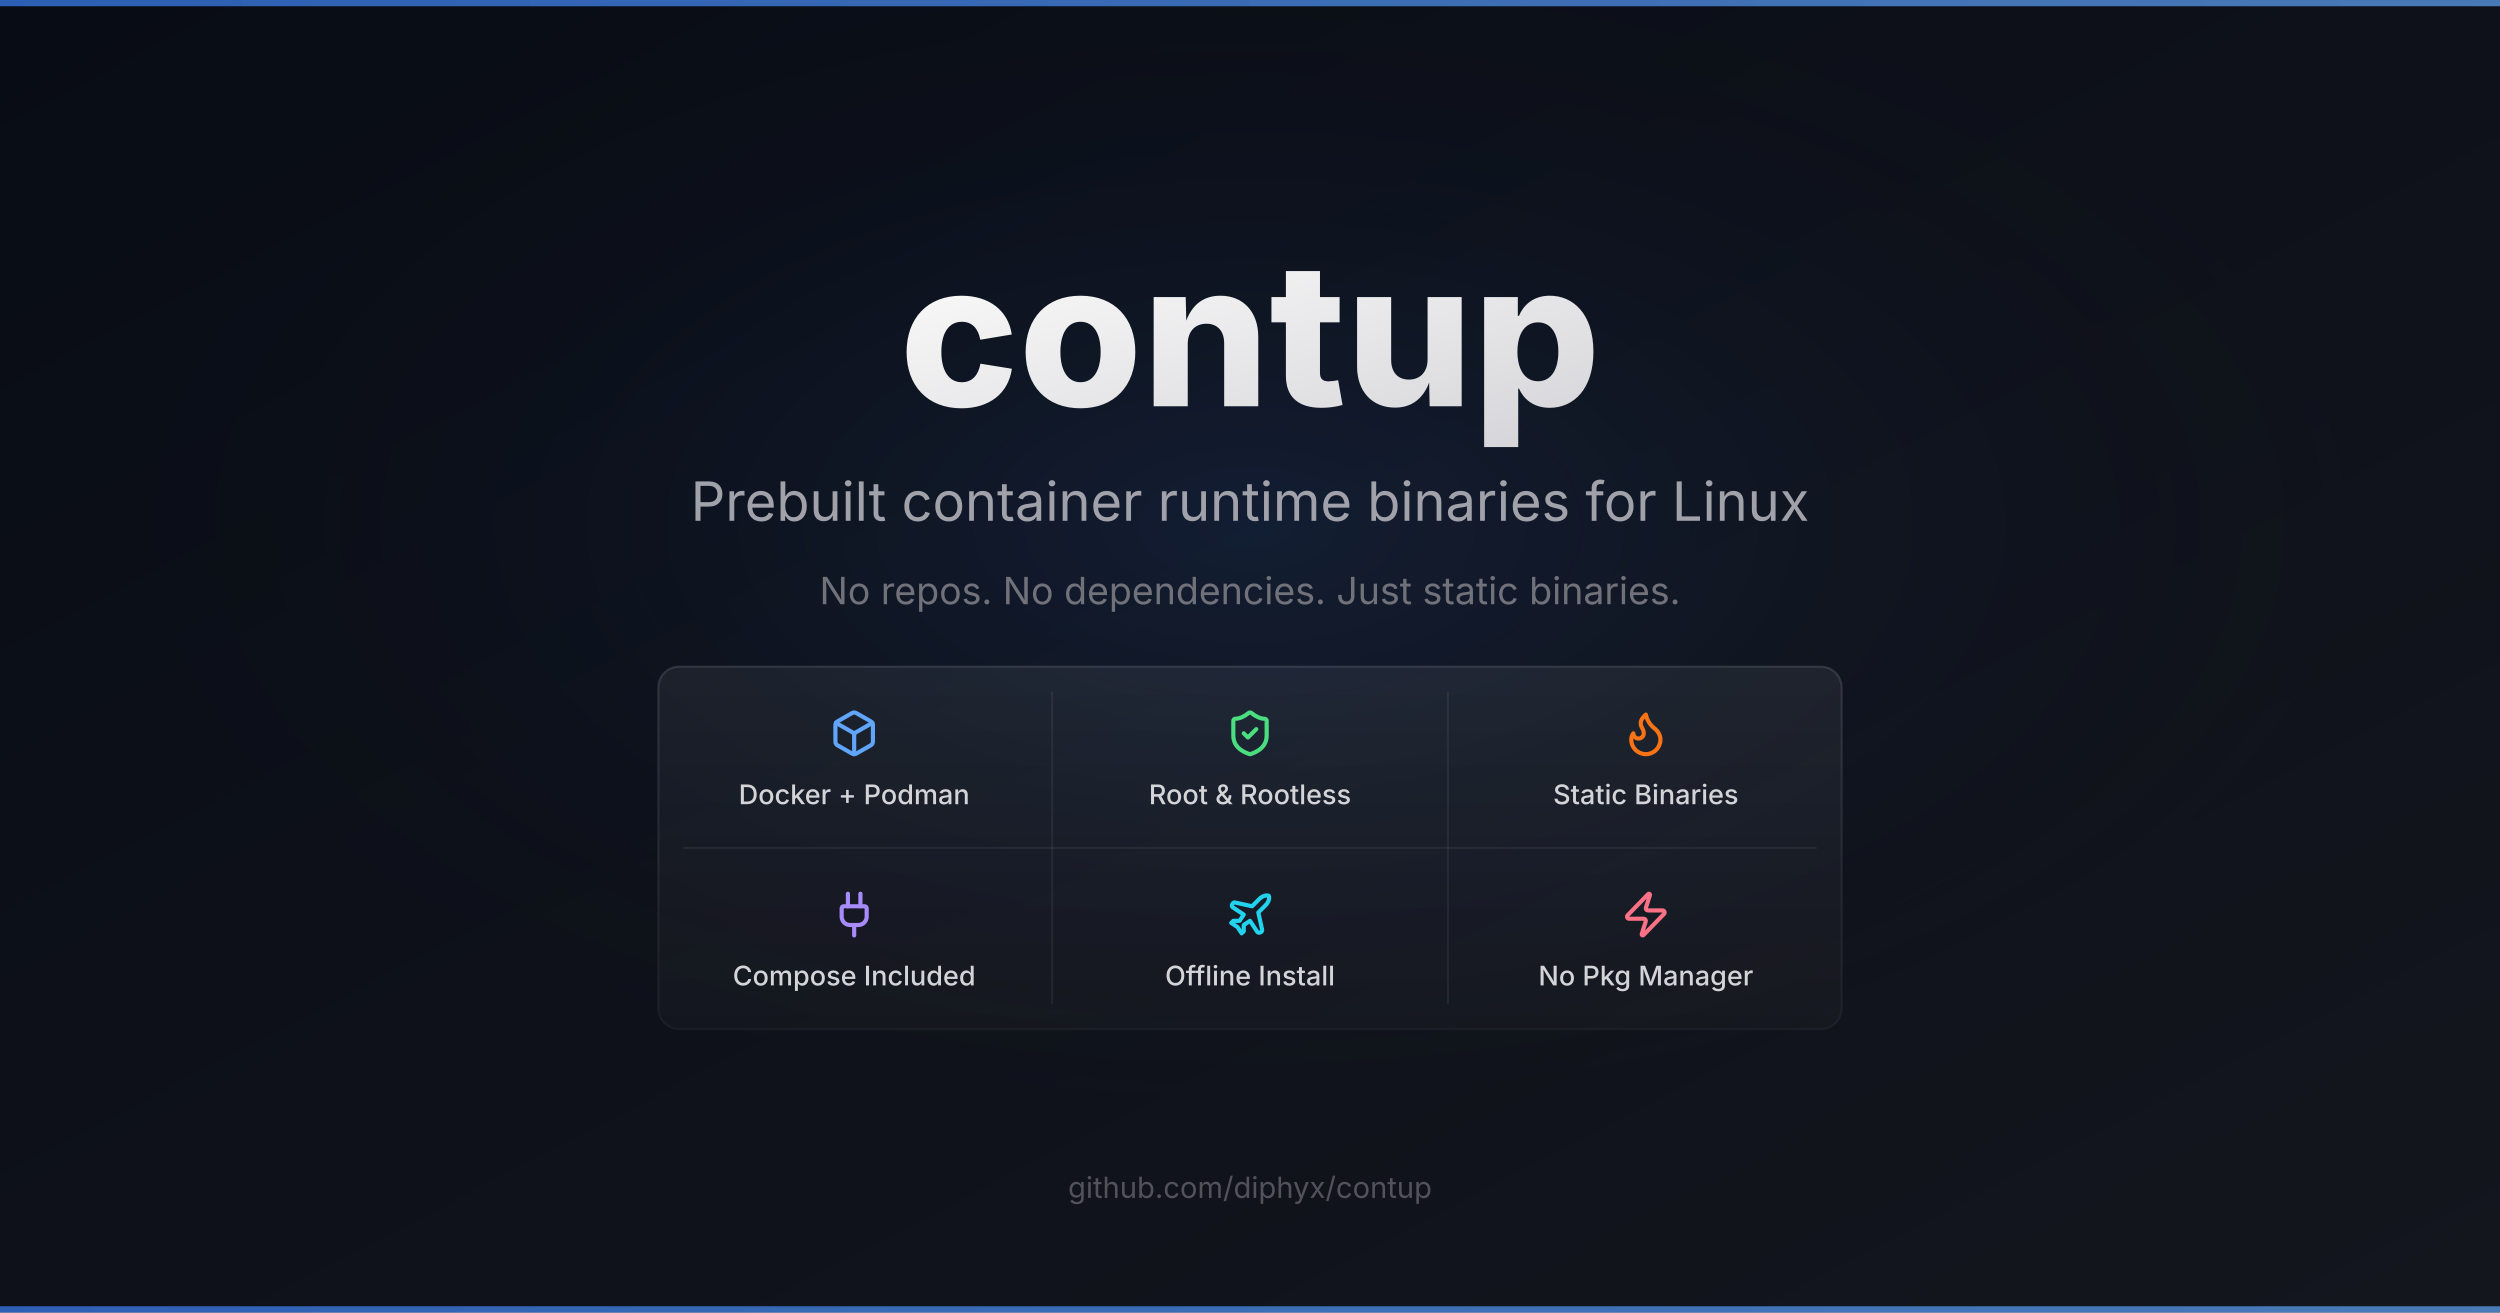
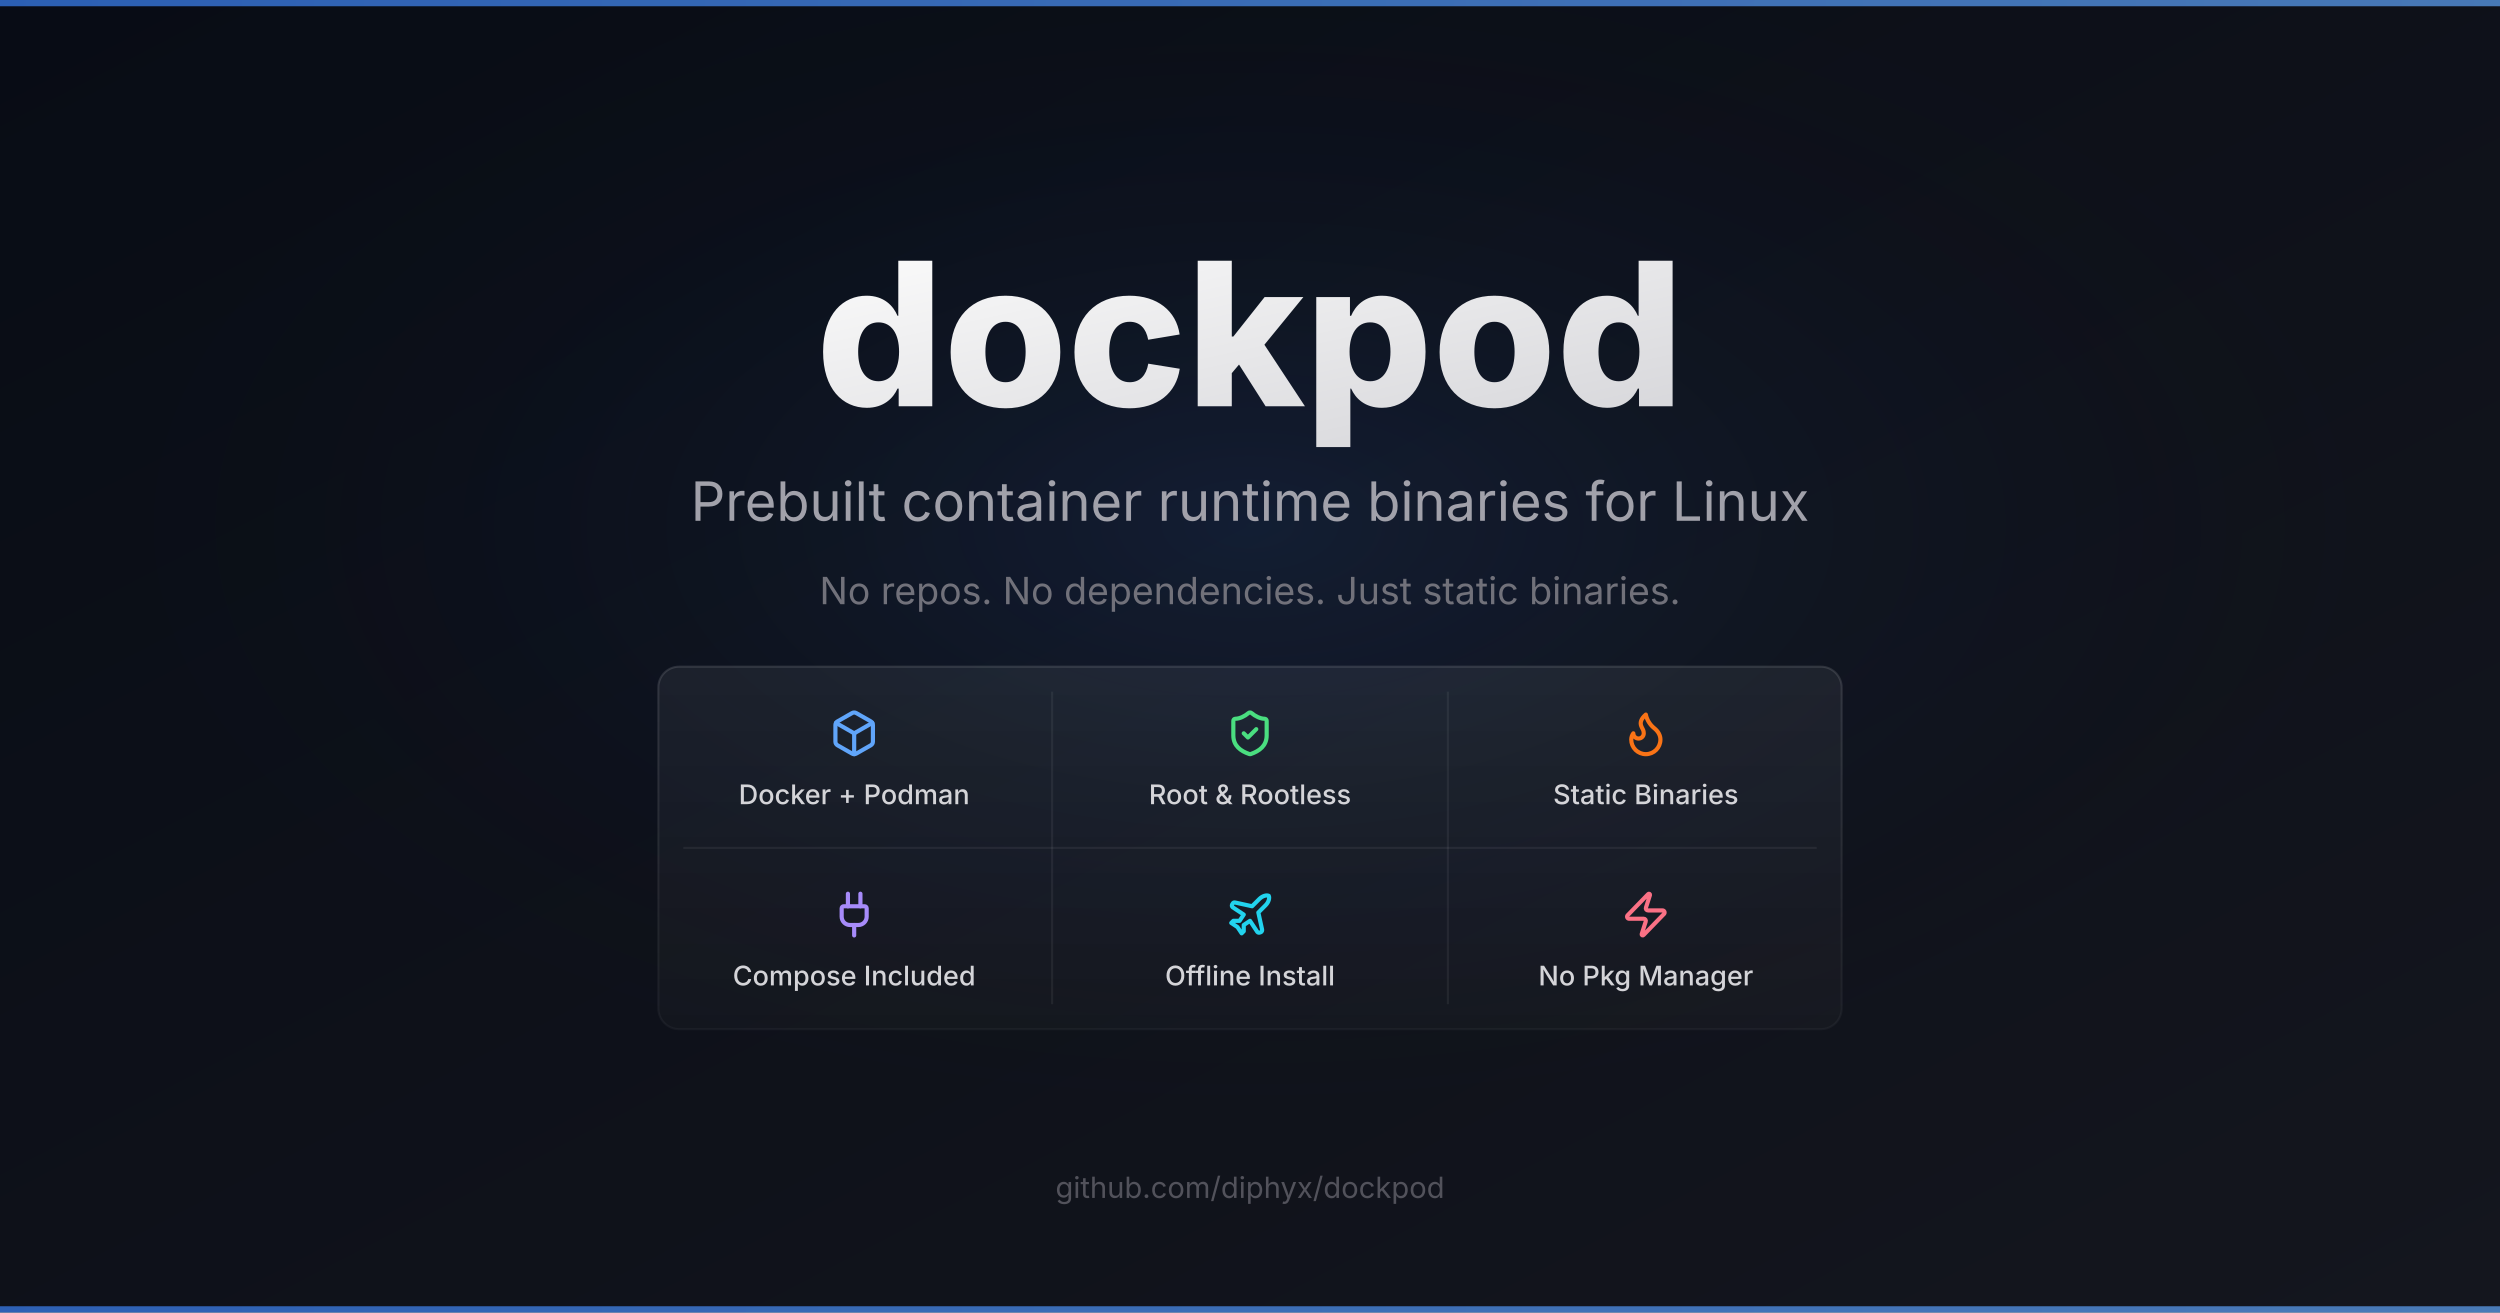
<svg xmlns="http://www.w3.org/2000/svg" width="1200" height="630" viewBox="0 0 1200 630">
  <defs>
    <linearGradient id="bg" x1="0%" y1="0%" x2="100%" y2="100%">
      <stop offset="0%" stop-color="#080c15" />
      <stop offset="100%" stop-color="#14161e" />
    </linearGradient>
    <radialGradient id="glow" cx="50%" cy="40%" r="50%">
      <stop offset="0%" stop-color="#3b82f6" stop-opacity="0.12" />
      <stop offset="100%" stop-color="transparent" stop-opacity="0" />
    </radialGradient>
    <linearGradient id="accent" x1="0%" y1="0%" x2="100%" y2="0%">
      <stop offset="0%" stop-color="#3b82f6" />
      <stop offset="100%" stop-color="#60a5fa" />
    </linearGradient>
    <linearGradient id="titleGrad" x1="0%" y1="0%" x2="100%" y2="100%">
      <stop offset="0%" stop-color="#fafafa" />
      <stop offset="100%" stop-color="#d4d4d8" />
    </linearGradient>
    <linearGradient id="glass" x1="0%" y1="0%" x2="0%" y2="100%">
      <stop offset="0%" stop-color="#ffffff" stop-opacity="0.06" />
      <stop offset="100%" stop-color="#ffffff" stop-opacity="0.02" />
    </linearGradient>
    <linearGradient id="glassBorder" x1="0%" y1="0%" x2="0%" y2="100%">
      <stop offset="0%" stop-color="#ffffff" stop-opacity="0.12" />
      <stop offset="100%" stop-color="#ffffff" stop-opacity="0.04" />
    </linearGradient>
  </defs>
  <rect width="1200" height="630" fill="url(#bg)" />
  <rect width="1200" height="630" fill="url(#glow)" />
  <rect x="0" y="0" width="1200" height="3" fill="url(#accent)" opacity="0.7" />
-   <text x="600" y="195" font-family="system-ui,-apple-system,sans-serif" font-size="96" font-weight="800" fill="url(#titleGrad)" text-anchor="middle">contup</text>
+   <text x="600" y="195" font-family="system-ui,-apple-system,sans-serif" font-size="96" font-weight="800" fill="url(#titleGrad)" text-anchor="middle">dockpod</text>
  <text x="600" y="250" font-family="system-ui,-apple-system,sans-serif" font-size="26" fill="#a1a1aa" text-anchor="middle" font-weight="400">Prebuilt container runtime binaries for Linux</text>
  <text x="600" y="290" font-family="system-ui,-apple-system,sans-serif" font-size="18" fill="#71717a" text-anchor="middle" font-weight="400">No repos. No dependencies. Just static binaries.</text>
  <g transform="translate(316, 320)">
    <rect width="568" height="174" rx="10" fill="url(#glass)" stroke="url(#glassBorder)" stroke-width="1" />
    <line x1="189" y1="12" x2="189" y2="162" stroke="#ffffff" stroke-opacity="0.06" stroke-width="1" />
    <line x1="379" y1="12" x2="379" y2="162" stroke="#ffffff" stroke-opacity="0.06" stroke-width="1" />
    <line x1="12" y1="87" x2="556" y2="87" stroke="#ffffff" stroke-opacity="0.06" stroke-width="1" />
    <svg x="82" y="20" width="24" height="24" viewBox="0 0 24 24" fill="none" stroke="#60a5fa" stroke-width="2" stroke-linecap="round" stroke-linejoin="round">
      <path d="M21 8a2 2 0 0 0-1-1.73l-7-4a2 2 0 0 0-2 0l-7 4A2 2 0 0 0 3 8v8a2 2 0 0 0 1 1.73l7 4a2 2 0 0 0 2 0l7-4A2 2 0 0 0 21 16Z" />
      <path d="m3.3 7 8.7 5 8.7-5" />
      <path d="M12 22V12" />
    </svg>
    <text x="94" y="66" font-family="system-ui,-apple-system,sans-serif" font-size="13" fill="#d4d4d8" font-weight="500" text-anchor="middle">Docker + Podman</text>
    <svg x="272" y="20" width="24" height="24" viewBox="0 0 24 24" fill="none" stroke="#4ade80" stroke-width="2" stroke-linecap="round" stroke-linejoin="round">
      <path d="M20 13c0 5-3.5 7.5-7.66 8.95a1 1 0 0 1-.67-.01C7.5 20.5 4 18 4 13V6a1 1 0 0 1 1-1c2 0 4.5-1.2 6.24-2.72a1.17 1.17 0 0 1 1.52 0C14.51 3.81 17 5 19 5a1 1 0 0 1 1 1z" />
      <path d="m9 12 2 2 4-4" />
    </svg>
    <text x="284" y="66" font-family="system-ui,-apple-system,sans-serif" font-size="13" fill="#d4d4d8" font-weight="500" text-anchor="middle">Root &amp; Rootless</text>
    <svg x="462" y="20" width="24" height="24" viewBox="0 0 24 24" fill="none" stroke="#f97316" stroke-width="2" stroke-linecap="round" stroke-linejoin="round">
      <path d="M8.5 14.5A2.5 2.5 0 0 0 11 12c0-1.38-.5-2-1-3-1.072-2.143-.224-4.054 2-6 .5 2.5 2 4.9 4 6.5 2 1.6 3 3.5 3 5.5a7 7 0 1 1-14 0c0-1.153.433-2.294 1-3a2.5 2.5 0 0 0 2.5 2.5z" />
    </svg>
    <text x="474" y="66" font-family="system-ui,-apple-system,sans-serif" font-size="13" fill="#d4d4d8" font-weight="500" text-anchor="middle">Static Binaries</text>
    <svg x="82" y="107" width="24" height="24" viewBox="0 0 24 24" fill="none" stroke="#a78bfa" stroke-width="2" stroke-linecap="round" stroke-linejoin="round">
      <path d="M12 22v-5" />
      <path d="M9 8V2" />
      <path d="M15 8V2" />
      <path d="M17 8a1 1 0 0 1 1 1v4a4 4 0 0 1-4 4h-4a4 4 0 0 1-4-4V9a1 1 0 0 1 1-1z" />
    </svg>
    <text x="94" y="153" font-family="system-ui,-apple-system,sans-serif" font-size="13" fill="#d4d4d8" font-weight="500" text-anchor="middle">Compose Included</text>
    <svg x="272" y="107" width="24" height="24" viewBox="0 0 24 24" fill="none" stroke="#22d3ee" stroke-width="2" stroke-linecap="round" stroke-linejoin="round">
      <path d="M17.8 19.2 16 11l3.5-3.5C21 6 21.5 4 21 3c-1-.5-3 0-4.5 1.5L13 8 4.8 6.2c-.5-.1-.9.1-1.1.5l-.3.5c-.2.5-.1 1 .3 1.3L9 12l-2 3H4l-1 1 3 2 2 3 1-1v-3l3-2 3.5 5.3c.3.4.8.5 1.3.3l.5-.2c.4-.3.6-.7.5-1.2z" />
    </svg>
    <text x="284" y="153" font-family="system-ui,-apple-system,sans-serif" font-size="13" fill="#d4d4d8" font-weight="500" text-anchor="middle">Offline Install</text>
    <svg x="462" y="107" width="24" height="24" viewBox="0 0 24 24" fill="none" stroke="#fb7185" stroke-width="2" stroke-linecap="round" stroke-linejoin="round">
      <path d="M4 14a1 1 0 0 1-.78-1.63l9.9-10.2a.5.5 0 0 1 .86.46l-1.92 6.02A1 1 0 0 0 13 10h7a1 1 0 0 1 .78 1.63l-9.9 10.2a.5.5 0 0 1-.86-.46l1.92-6.02A1 1 0 0 0 11 14z" />
    </svg>
    <text x="474" y="153" font-family="system-ui,-apple-system,sans-serif" font-size="13" fill="#d4d4d8" font-weight="500" text-anchor="middle">No Pkg Manager</text>
  </g>
-   <text x="600" y="575" font-family="system-ui,-apple-system,sans-serif" font-size="14" fill="#52525b" text-anchor="middle">github.com/diphyx/contup</text>
+   <text x="600" y="575" font-family="system-ui,-apple-system,sans-serif" font-size="14" fill="#52525b" text-anchor="middle">github.com/diphyx/dockpod</text>
  <rect x="0" y="627" width="1200" height="3" fill="url(#accent)" opacity="0.7" />
</svg>
